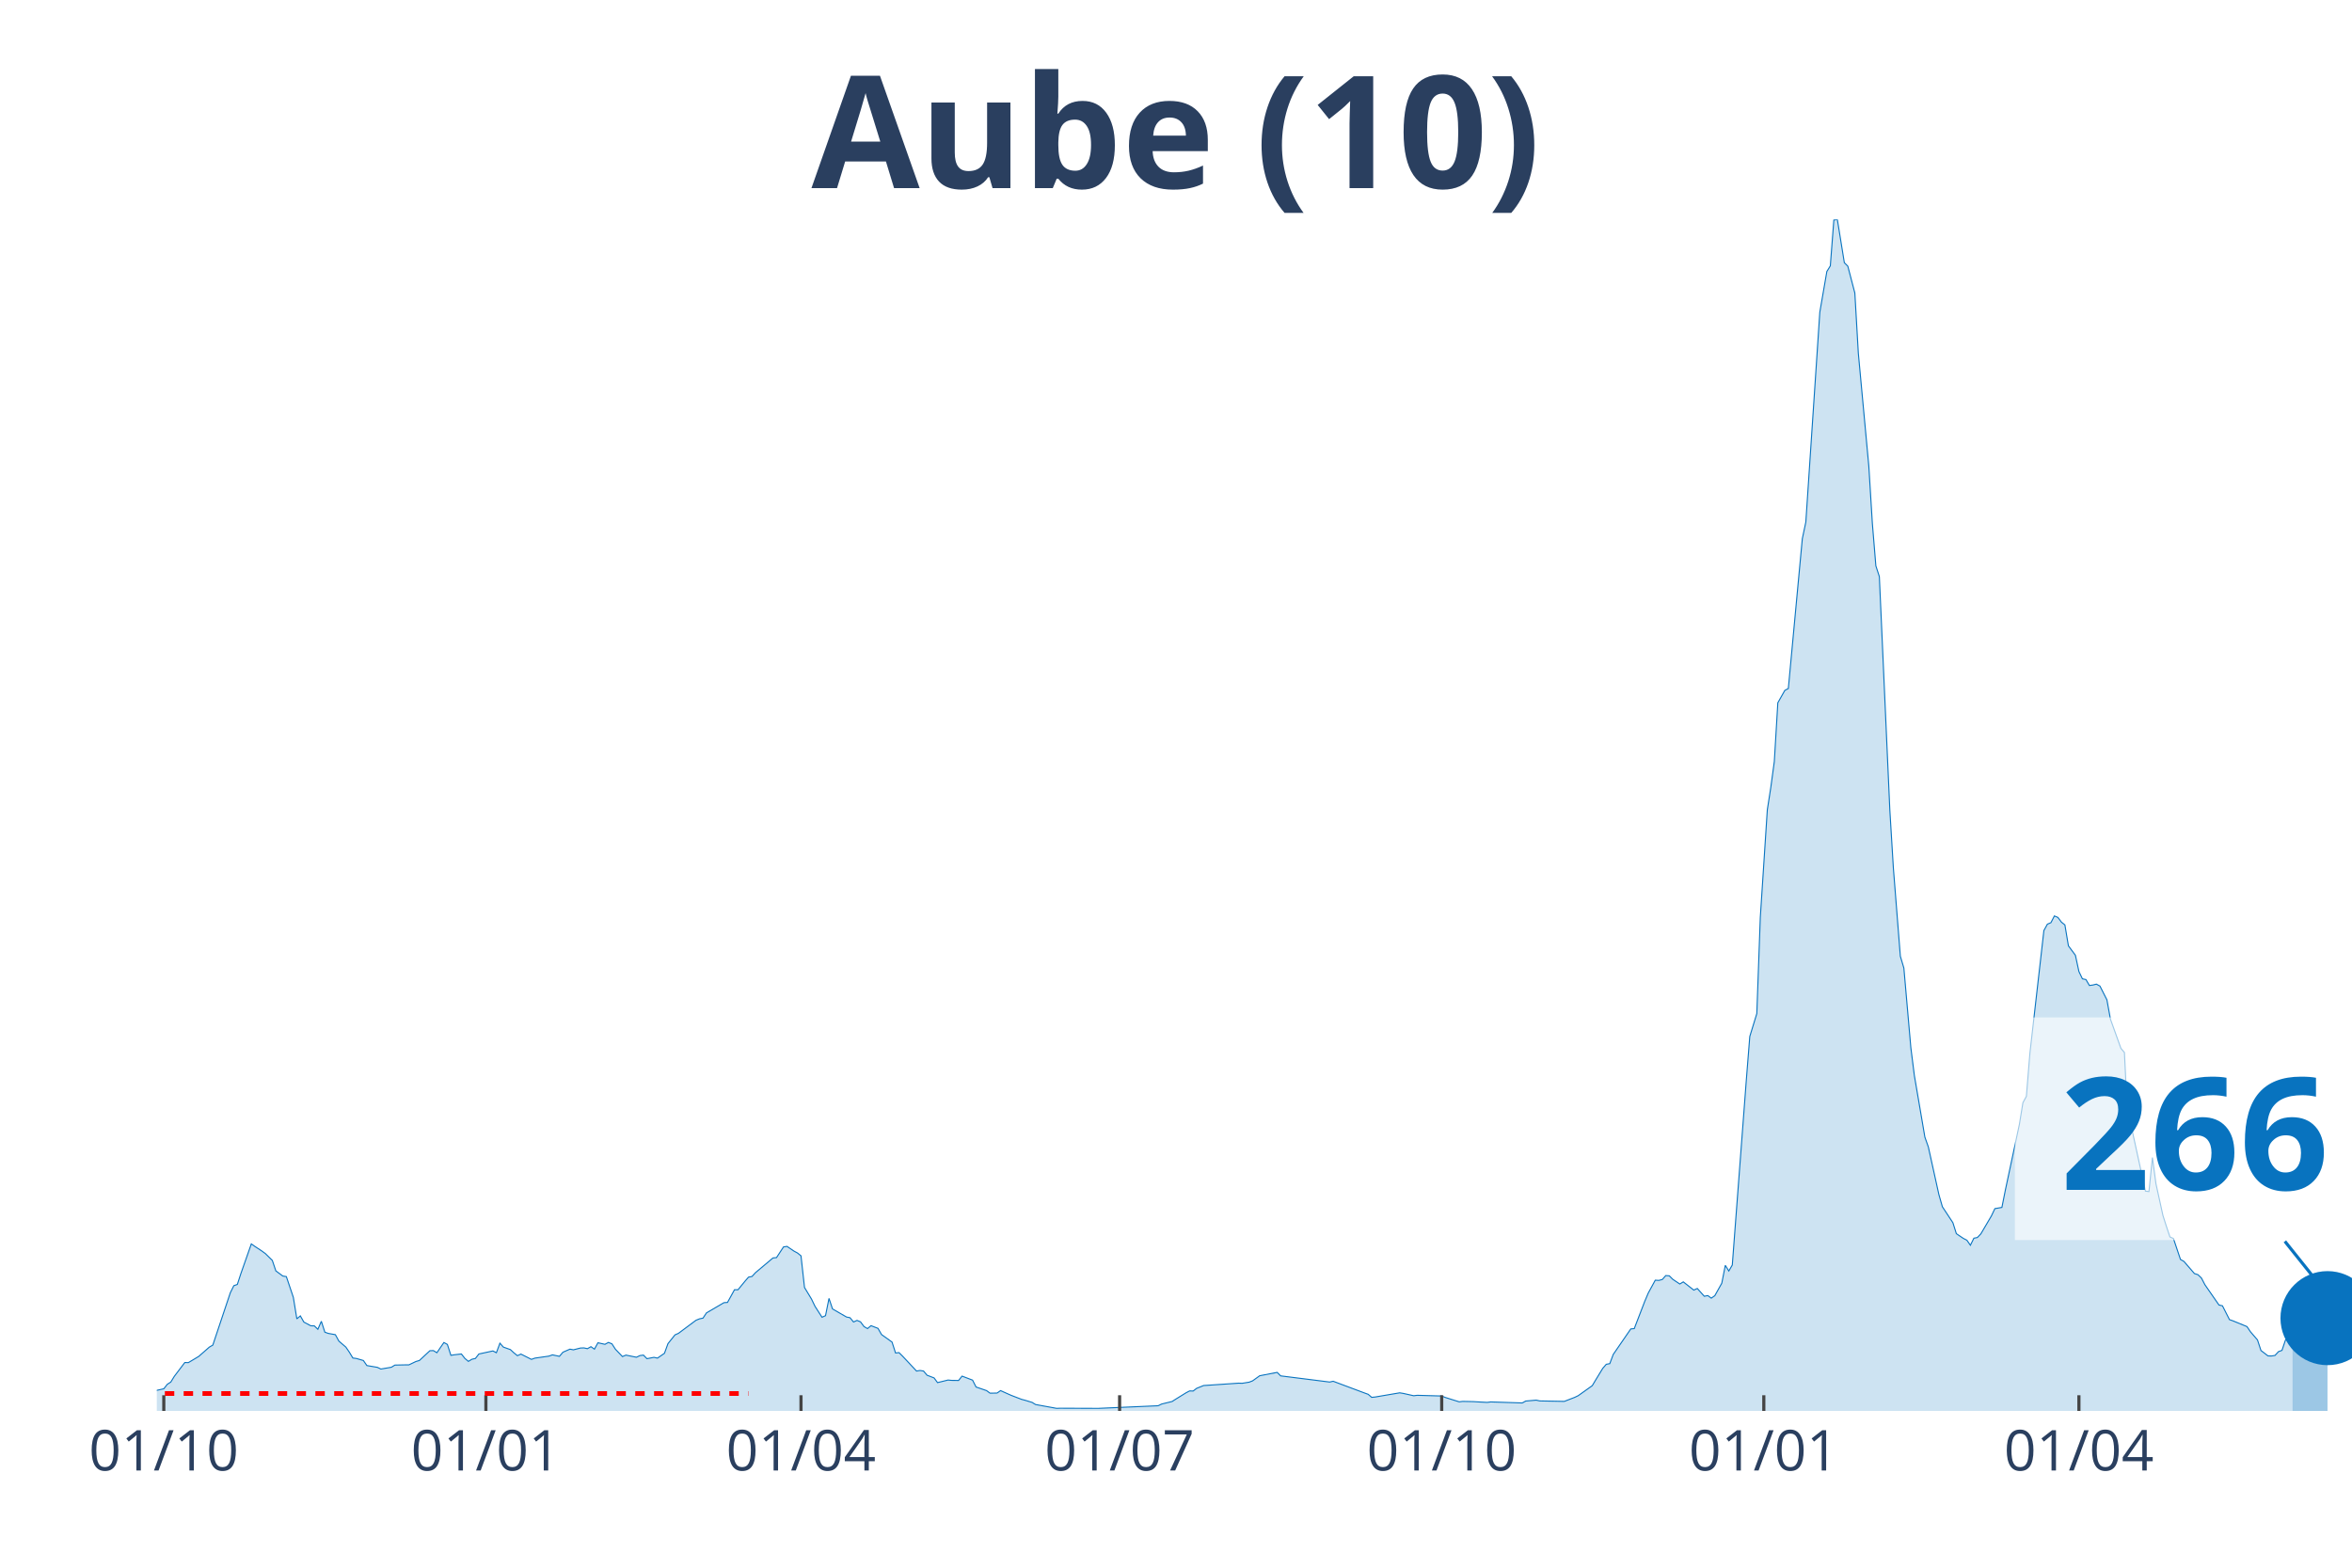
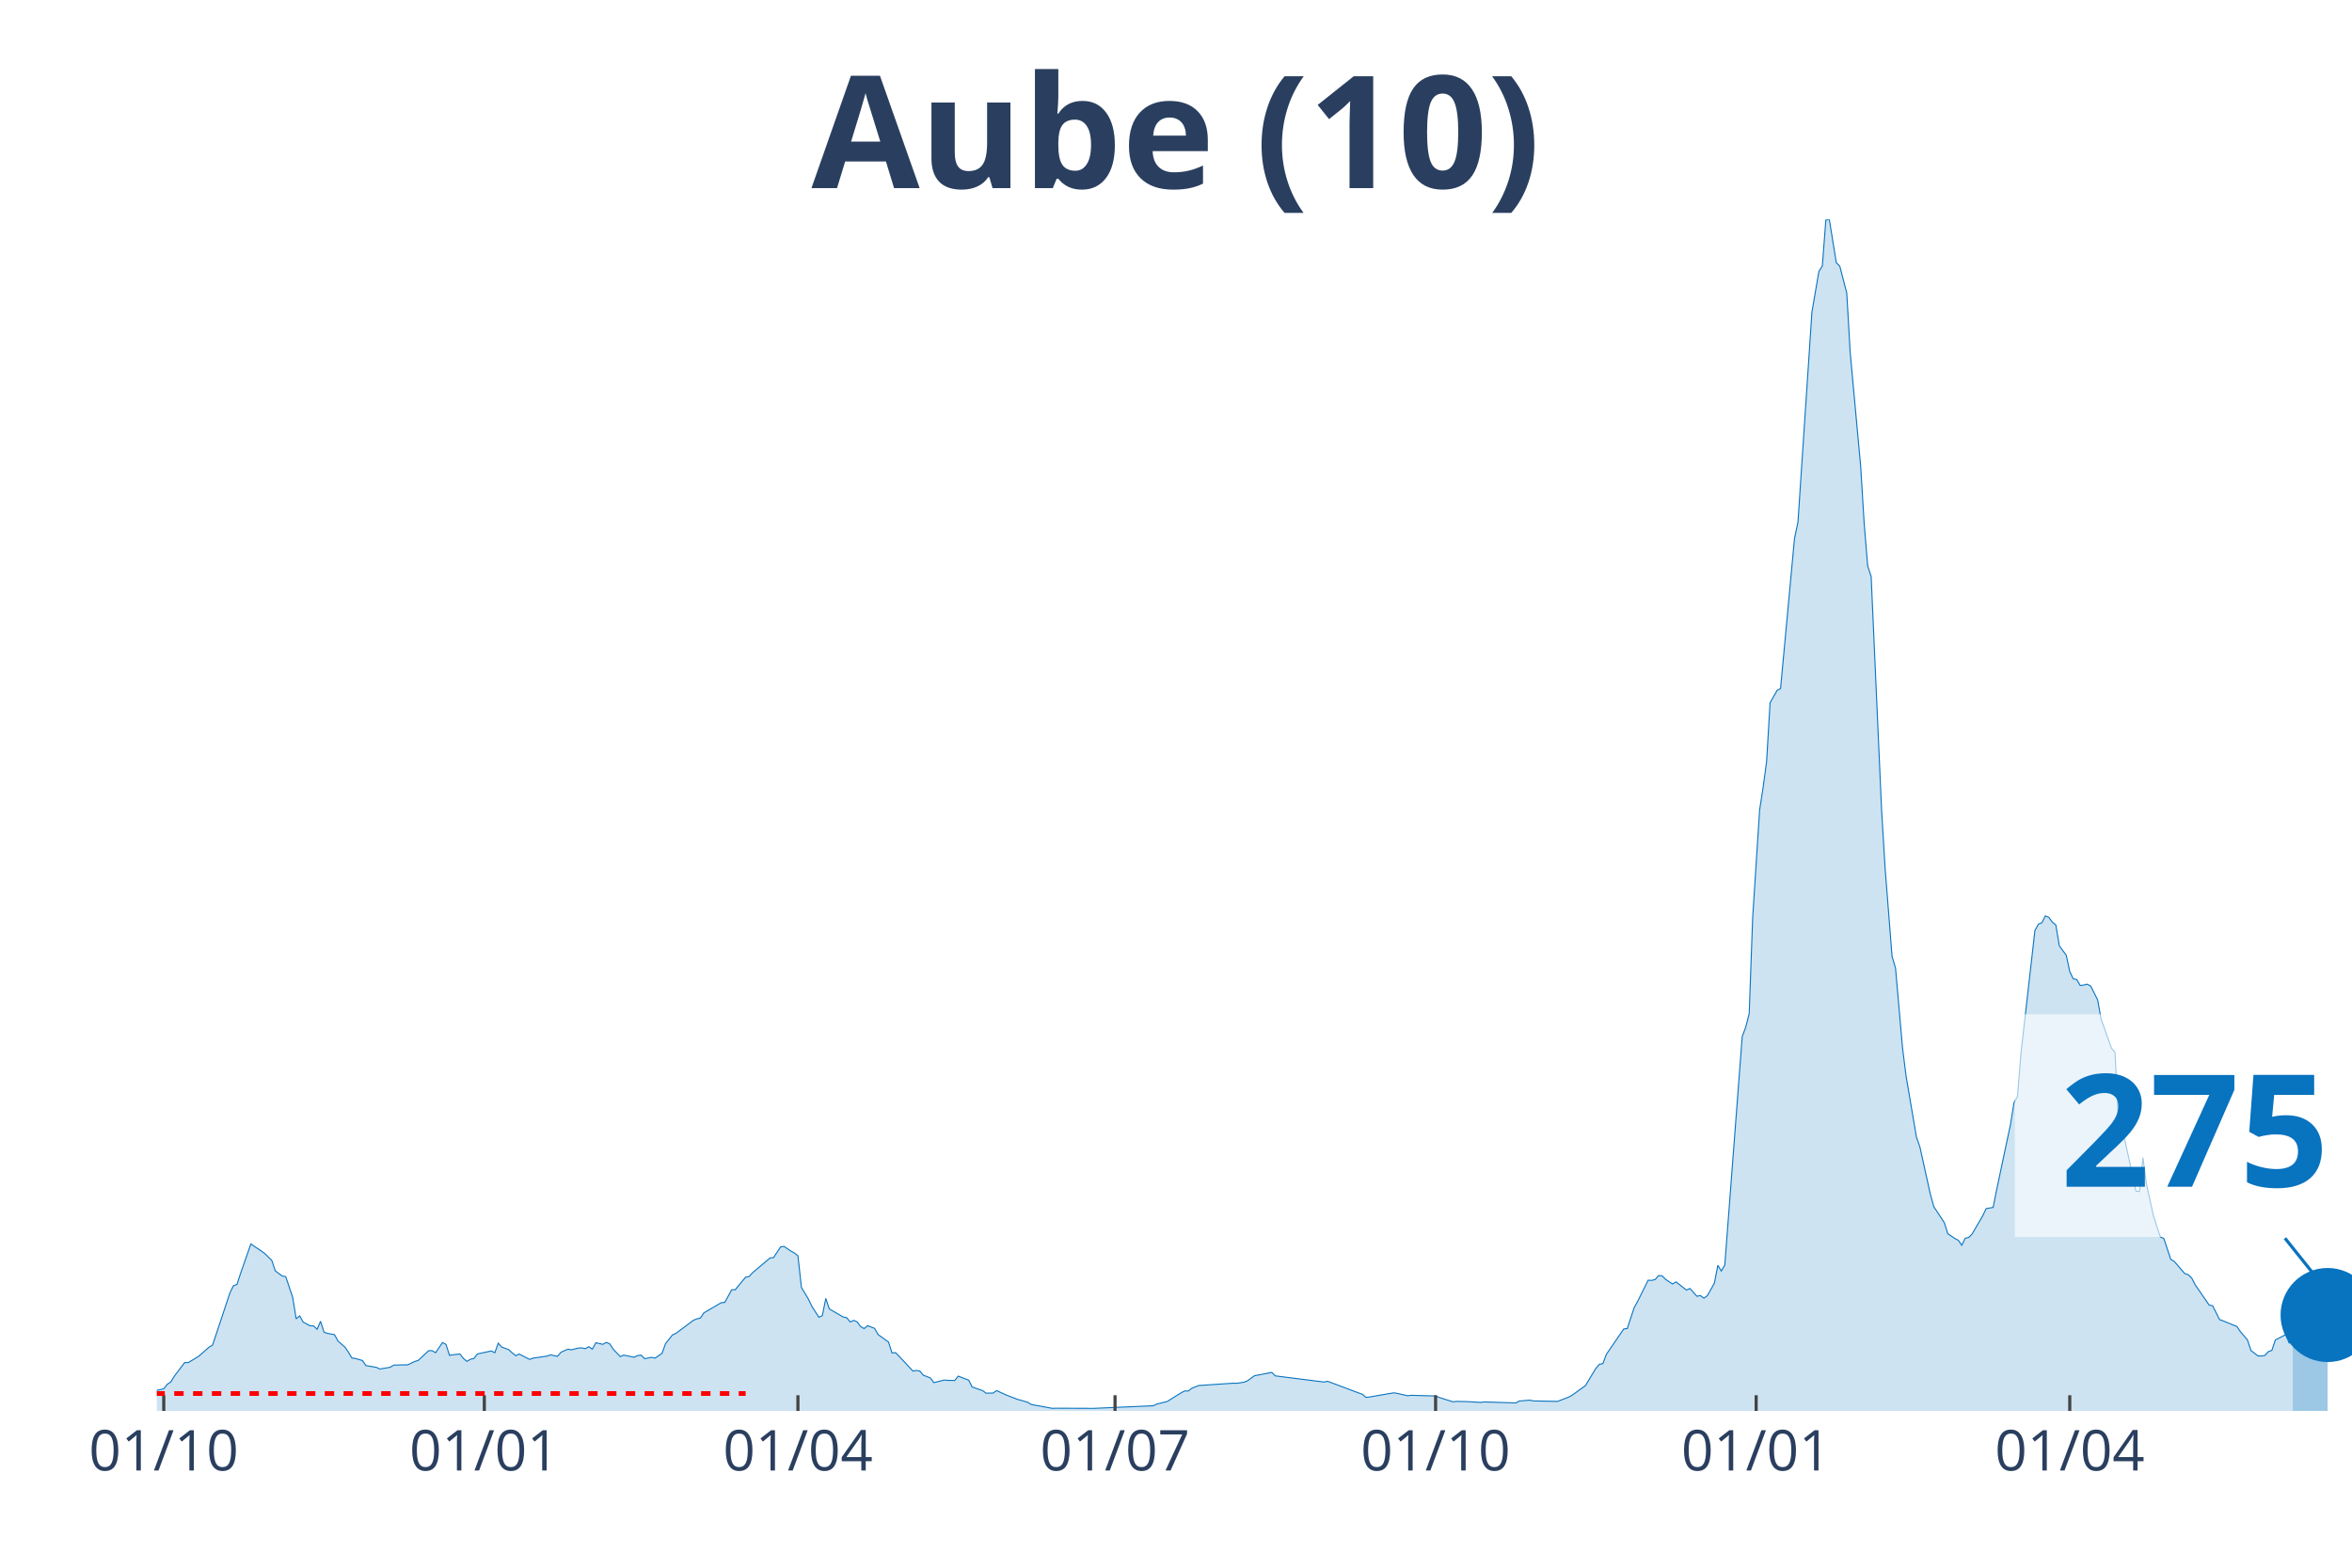
<svg xmlns="http://www.w3.org/2000/svg" class="main-svg" width="1125" height="750" style="" viewBox="0 0 750 500">
  <rect x="0" y="0" width="750" height="500" style="fill: rgb(0, 0, 0); fill-opacity: 0;" />
-   <defs id="defs-898a86">
+   <defs id="defs-5024ff">
    <g class="clips">
-       <clipPath id="clip898a86xyplot" class="plotclip">
+       <clipPath id="clip5024ffxyplot" class="plotclip">
        <rect width="700" height="380" />
      </clipPath>
-       <clipPath class="axesclip" id="clip898a86x">
+       <clipPath class="axesclip" id="clip5024ffx">
        <rect x="50" y="0" width="700" height="500" />
      </clipPath>
-       <clipPath class="axesclip" id="clip898a86y">
+       <clipPath class="axesclip" id="clip5024ffy">
        <rect x="0" y="70" width="750" height="380" />
      </clipPath>
-       <clipPath class="axesclip" id="clip898a86xy">
+       <clipPath class="axesclip" id="clip5024ffxy">
        <rect x="50" y="70" width="700" height="380" />
      </clipPath>
    </g>
    <g class="gradients" />
  </defs>
  <g class="bglayer">
    <rect class="bg" x="50" y="70" width="700" height="380" style="fill: rgb(0, 0, 0); fill-opacity: 0; stroke-width: 0;" />
  </g>
  <g class="layer-below">
    <g class="imagelayer" />
    <g class="shapelayer" />
  </g>
  <g class="cartesianlayer">
    <g class="subplot xy">
      <g class="layer-subplot">
        <g class="shapelayer" />
        <g class="imagelayer" />
      </g>
      <g class="gridlayer">
        <g class="x">
-           <path class="xgrid crisp" transform="translate(52.23,0)" d="M0,70v380" style="stroke: rgb(255, 255, 255); stroke-opacity: 1; stroke-width: 1px;" />
-           <path class="xgrid crisp" transform="translate(154.94,0)" d="M0,70v380" style="stroke: rgb(255, 255, 255); stroke-opacity: 1; stroke-width: 1px;" />
-           <path class="xgrid crisp" transform="translate(255.42,0)" d="M0,70v380" style="stroke: rgb(255, 255, 255); stroke-opacity: 1; stroke-width: 1px;" />
-           <path class="xgrid crisp" transform="translate(357.02,0)" d="M0,70v380" style="stroke: rgb(255, 255, 255); stroke-opacity: 1; stroke-width: 1px;" />
-           <path class="xgrid crisp" transform="translate(459.73,0)" d="M0,70v380" style="stroke: rgb(255, 255, 255); stroke-opacity: 1; stroke-width: 1px;" />
-           <path class="xgrid crisp" transform="translate(562.44,0)" d="M0,70v380" style="stroke: rgb(255, 255, 255); stroke-opacity: 1; stroke-width: 1px;" />
-           <path class="xgrid crisp" transform="translate(662.92,0)" d="M0,70v380" style="stroke: rgb(255, 255, 255); stroke-opacity: 1; stroke-width: 1px;" />
+           <path class="xgrid crisp" transform="translate(52.22,0)" d="M0,70v380" style="stroke: rgb(255, 255, 255); stroke-opacity: 1; stroke-width: 1px;" />
+           <path class="xgrid crisp" transform="translate(154.44,0)" d="M0,70v380" style="stroke: rgb(255, 255, 255); stroke-opacity: 1; stroke-width: 1px;" />
+           <path class="xgrid crisp" transform="translate(254.44,0)" d="M0,70v380" style="stroke: rgb(255, 255, 255); stroke-opacity: 1; stroke-width: 1px;" />
+           <path class="xgrid crisp" transform="translate(355.56,0)" d="M0,70v380" style="stroke: rgb(255, 255, 255); stroke-opacity: 1; stroke-width: 1px;" />
+           <path class="xgrid crisp" transform="translate(457.78,0)" d="M0,70v380" style="stroke: rgb(255, 255, 255); stroke-opacity: 1; stroke-width: 1px;" />
+           <path class="xgrid crisp" transform="translate(560,0)" d="M0,70v380" style="stroke: rgb(255, 255, 255); stroke-opacity: 1; stroke-width: 1px;" />
+           <path class="xgrid crisp" transform="translate(660,0)" d="M0,70v380" style="stroke: rgb(255, 255, 255); stroke-opacity: 1; stroke-width: 1px;" />
        </g>
        <g class="y" />
      </g>
      <g class="zerolinelayer" />
      <path class="xlines-below" />
      <path class="ylines-below" />
      <g class="overlines-below" />
      <g class="xaxislayer-below" />
      <g class="yaxislayer-below" />
      <g class="overaxes-below" />
-       <g class="plot" transform="translate(50, 70)" clip-path="url('#clip898a86xyplot')">
+       <g class="plot" transform="translate(50, 70)" clip-path="url('#clip5024ffxyplot')">
        <g class="scatterlayer mlayer">
-           <g class="trace scatter traceec567c" style="stroke-miterlimit: 2;">
+           <g class="trace scatter traced69e99" style="stroke-miterlimit: 2;">
            <g class="fills">
              <g>
-                 <path class="js-fill" d="M681.02,380L-151.83,380L-151.83,379.46L-140.67,379.25L-139.55,379.25L-53.59,378.64L-52.47,378.64L-49.12,377.06L-48.01,376.99L-40.19,377.71L-39.07,377.53L-31.26,376.85L-30.14,377.24L-26.79,377.03L-25.68,376.49L-20.1,375.2L-18.98,375.06L-15.63,375.49L-14.51,374.91L-10.05,374.81L-8.93,374.41L-3.35,374.48L-2.23,374.48L-1.12,374.45L0,373.44L2.23,372.94L3.35,371.51L4.47,370.79L5.58,368.97L8.93,364.56L10.05,364.6L12.28,363.27L13.4,362.59L16.75,359.65L17.86,359.01L23.44,342.32L24.56,340.06L25.68,339.66L26.79,336.26L30.14,326.73L31.26,327.52L33.49,328.99L34.61,329.81L36.84,332L37.96,335.33L40.19,336.98L41.31,337.16L43.54,343.78L44.66,350.63L45.77,349.69L46.89,351.66L49.12,352.85L50.24,352.88L51.36,353.96L52.47,351.41L53.59,354.89L54.7,355.28L56.94,355.68L58.05,357.72L60.29,359.65L61.4,361.27L62.52,363.13L63.64,363.27L65.87,363.92L66.99,365.53L70.33,366.1L71.45,366.64L74.8,366.07L75.92,365.38L79.27,365.31L80.38,365.31L82.62,364.24L83.73,363.92L87.08,360.8L88.2,360.76L89.31,361.44L90.43,359.8L91.55,358.18L92.66,358.79L93.78,362.27L94.9,362.09L97.13,361.84L98.25,363.27L99.36,364.2L100.48,363.52L101.59,363.27L102.71,361.84L107.18,360.87L108.29,361.44L109.41,358.4L110.53,359.65L112.76,360.44L113.88,361.48L114.99,362.38L116.11,361.87L119.46,363.56L120.57,363.16L125.04,362.52L126.16,362.12L128.39,362.59L129.51,361.27L131.74,360.3L132.85,360.51L135.09,359.94L136.2,359.9L137.32,360.15L138.44,359.51L139.55,360.3L140.67,358.26L142.9,358.76L144.02,358.15L145.14,358.61L146.25,360.33L148.48,362.66L149.6,362.2L152.95,362.88L154.07,362.34L155.18,362.2L156.3,363.34L158.53,362.91L159.65,363.16L161.88,361.62L163,358.54L165.23,355.75L166.35,355.25L171.93,351.09L173.05,350.63L174.16,350.41L175.28,348.73L180.86,345.47L181.98,345.4L184.21,341.35L185.33,341.35L187.56,338.63L188.68,337.34L189.79,337.12L190.91,335.9L196.49,331.21L197.61,331.1L199.84,327.7L200.96,327.52L203.19,329.03L204.31,329.63L205.42,330.53L206.54,340.63L208.77,344.32L209.89,346.65L212.12,350.12L213.24,349.62L214.35,344.11L215.47,347.47L219.94,350.05L221.05,350.27L222.17,351.63L223.29,351.13L224.4,351.59L225.52,353.1L226.63,353.74L227.75,352.81L229.98,353.67L231.1,355.64L234.45,358.04L235.57,361.52L236.68,361.41L237.8,362.52L242.26,367.28L243.38,367.1L244.5,367.28L245.61,368.61L247.85,369.47L248.96,370.97L252.31,370.15L253.43,370.26L255.66,370.29L256.78,368.9L260.13,370.18L261.24,372.37L264.59,373.52L265.71,374.34L267.94,374.3L269.06,373.52L271.29,374.52L272.41,375.02L275.76,376.31L276.87,376.6L279.11,377.28L280.22,377.96L286.92,379.18L288.04,379.14L299.2,379.18L300.32,379.18L319.3,378.35L320.41,377.81L323.76,376.99L324.88,376.27L328.23,374.2L329.35,373.62L330.46,373.66L331.58,372.8L333.81,371.9L334.93,371.83L344.98,371.15L346.09,371.19L348.33,370.83L349.44,370.4L351.67,368.79L352.79,368.57L357.26,367.71L358.37,368.82L374,370.79L375.12,370.54L385.17,374.3L386.28,374.7L387.4,375.67L388.52,375.56L396.33,374.23L397.45,374.41L400.8,375.16L401.91,375.02L409.73,375.24L410.85,375.7L415.31,377.1L416.43,376.96L419.78,377.03L420.89,377.1L424.24,377.28L425.36,377.13L435.41,377.46L436.52,376.85L439.87,376.56L440.99,376.81L448.8,376.96L449.92,376.53L452.15,375.67L453.27,375.13L457.74,371.94L458.85,370.08L461.08,366.42L462.2,365.13L463.32,364.92L464.43,361.98L470.02,353.85L471.13,353.74L474.48,345.04L475.6,342.39L477.83,338.3L478.95,338.37L480.06,338.09L481.18,336.83L482.3,336.91L483.41,338.02L485.65,339.52L486.76,338.84L490.11,341.46L491.23,340.95L493.46,343.43L494.58,343.21L495.69,344.03L496.81,343.25L499.04,339.27L500.16,333.57L501.28,335.37L502.39,333.47L506.86,274.5L507.97,260.57L510.21,253.26L511.32,222.63L513.56,188.28L514.67,181.12L515.79,172.88L516.91,154.14L519.14,150.2L520.26,149.59L524.72,101.81L525.84,96.5L529.19,46.28L530.3,29.55L532.54,16.59L533.65,14.79L534.77,0.18L535.89,0L538.12,13.79L539.23,14.9L541.47,23.46L542.58,42.66L545.93,78.74L547.05,96.9L548.17,110.48L549.28,113.88L552.63,188.42L553.75,206.8L555.98,234.99L557.1,238.75L559.33,264.19L560.45,273.04L563.8,292.67L564.91,295.82L568.26,310.97L569.38,314.88L572.73,319.96L573.84,323.47L576.08,324.98L577.19,325.55L578.31,327.16L579.43,324.91L580.54,324.69L581.66,323.51L585.01,317.81L586.12,315.48L588.36,315.09L589.47,309.54L593.94,288.58L595.06,281.7L596.17,279.66L597.29,265.91L601.75,226.79L602.87,224.75L603.99,224.28L605.1,222.13L606.22,222.6L607.34,224.1L608.45,225L609.57,231.66L611.8,234.67L612.92,239.86L614.04,242.19L615.15,242.41L616.27,244.31L617.38,244.16L618.5,243.88L619.62,244.49L621.85,248.89L622.97,255.05L626.32,264.37L627.43,265.69L628.55,288.33L629.67,289.48L634.13,309.9L635.25,310.04L636.36,299.19L637.48,307.53L639.71,317.67L640.83,321.18L641.95,324.51L643.06,325.01L645.3,331.68L646.41,332.32L649.76,336.19L650.88,336.55L651.99,337.62L653.11,339.77L657.58,346.22L658.69,346.47L660.93,350.88L662.04,351.27L666.51,353.1L667.62,354.75L669.86,357.36L670.97,360.73L673.21,362.45L674.32,362.48L675.44,362.3L676.56,361.09L677.67,360.69L678.79,357.36L681.02,356.11" style="fill: rgb(8, 115, 191); fill-opacity: 0.2; stroke-width: 0;" />
+                 <path class="js-fill" d="M681.11,380L-151.11,380L-151.11,379.46L-140,379.25L-138.89,379.25L-53.33,378.64L-52.22,378.64L-48.89,377.06L-47.78,376.99L-40,377.71L-38.89,377.53L-31.11,376.85L-30,377.24L-26.67,377.03L-25.56,376.49L-20,375.2L-18.89,375.06L-15.56,375.49L-14.44,374.91L-10,374.81L-8.89,374.41L-3.33,374.48L-2.22,374.48L-1.11,374.45L0,373.44L2.22,372.94L3.33,371.51L4.44,370.79L5.56,368.97L8.89,364.56L10,364.6L12.22,363.27L13.33,362.59L16.67,359.65L17.78,359.01L23.33,342.32L24.44,340.06L25.56,339.66L26.67,336.26L30,326.73L31.11,327.52L33.33,328.99L34.44,329.81L36.67,332L37.78,335.33L40,336.98L41.11,337.16L43.33,343.78L44.44,350.63L45.56,349.69L46.67,351.66L48.89,352.85L50,352.88L51.11,353.96L52.22,351.41L53.33,354.89L54.44,355.28L56.67,355.68L57.78,357.72L60,359.65L61.11,361.27L62.22,363.13L63.33,363.27L65.56,363.92L66.67,365.53L70,366.1L71.11,366.64L74.44,366.07L75.56,365.38L78.89,365.31L80,365.31L82.22,364.24L83.33,363.92L86.67,360.8L87.78,360.76L88.89,361.44L90,359.8L91.11,358.18L92.22,358.79L93.33,362.27L94.44,362.09L96.67,361.84L97.78,363.27L98.89,364.2L100,363.52L101.11,363.27L102.22,361.84L106.67,360.87L107.78,361.44L108.89,358.4L110,359.65L112.22,360.44L113.33,361.48L114.44,362.38L115.56,361.87L118.89,363.56L120,363.16L124.44,362.52L125.56,362.12L127.78,362.59L128.89,361.27L131.11,360.3L132.22,360.51L134.44,359.94L135.56,359.9L136.67,360.15L137.78,359.51L138.89,360.3L140,358.26L142.22,358.76L143.33,358.15L144.44,358.61L145.56,360.33L147.78,362.66L148.89,362.2L152.22,362.88L153.33,362.34L154.44,362.2L155.56,363.34L157.78,362.91L158.89,363.16L161.11,361.62L162.22,358.54L164.44,355.75L165.56,355.25L171.11,351.09L172.22,350.63L173.33,350.41L174.44,348.73L180,345.47L181.11,345.4L183.33,341.35L184.44,341.35L186.67,338.63L187.78,337.34L188.89,337.12L190,335.9L195.56,331.21L196.67,331.1L198.89,327.7L200,327.52L202.22,329.03L203.33,329.63L204.44,330.53L205.56,340.63L207.78,344.32L208.89,346.65L211.11,350.12L212.22,349.62L213.33,344.11L214.44,347.47L218.89,350.05L220,350.27L221.11,351.63L222.22,351.13L223.33,351.59L224.44,353.1L225.56,353.74L226.67,352.81L228.89,353.67L230,355.64L233.33,358.04L234.44,361.52L235.56,361.41L236.67,362.52L241.11,367.28L242.22,367.1L243.33,367.28L244.44,368.61L246.67,369.47L247.78,370.97L251.11,370.15L252.22,370.26L254.44,370.29L255.56,368.9L258.89,370.18L260,372.37L263.33,373.52L264.44,374.34L266.67,374.3L267.78,373.52L270,374.52L271.11,375.02L274.44,376.31L275.56,376.6L277.78,377.28L278.89,377.96L285.56,379.18L286.67,379.14L297.78,379.18L298.89,379.18L317.78,378.35L318.89,377.81L322.22,376.99L323.33,376.27L326.67,374.2L327.78,373.62L328.89,373.66L330,372.8L332.22,371.9L333.33,371.83L343.33,371.15L344.44,371.19L346.67,370.83L347.78,370.4L350,368.79L351.11,368.57L355.56,367.71L356.67,368.82L372.22,370.79L373.33,370.54L383.33,374.3L384.44,374.7L385.56,375.67L386.67,375.56L394.44,374.23L395.56,374.41L398.89,375.16L400,375.02L407.78,375.24L408.89,375.7L413.33,377.1L414.44,376.96L417.78,377.03L418.89,377.1L422.22,377.28L423.33,377.13L433.33,377.46L434.44,376.85L437.78,376.56L438.89,376.81L446.67,376.96L447.78,376.53L450,375.67L451.11,375.13L455.56,371.94L456.67,370.08L458.89,366.42L460,365.13L461.11,364.92L462.22,361.98L467.78,353.85L468.89,353.74L471.11,347.04L472.22,345.04L475.56,338.3L476.67,338.37L477.78,338.09L478.89,336.83L480,336.91L481.11,338.02L483.33,339.52L484.44,338.84L487.78,341.46L488.89,340.95L491.11,343.43L492.22,343.21L493.33,344.03L494.44,343.25L496.67,339.27L497.78,333.57L498.89,335.37L500,333.47L505.56,260.57L506.67,257.63L507.78,253.26L508.89,222.63L511.11,188.28L512.22,181.12L513.33,172.88L514.44,154.14L516.67,150.2L517.78,149.59L522.22,101.81L523.33,96.5L526.67,46.28L527.78,29.55L530,16.59L531.11,14.79L532.22,0.18L533.33,0L535.56,13.79L536.67,14.9L538.89,23.46L540,42.66L543.33,78.74L544.44,96.9L545.56,110.48L546.67,113.88L550,188.42L551.11,206.8L553.33,234.99L554.44,238.75L556.67,264.19L557.78,273.04L561.11,292.67L562.22,295.82L565.56,310.97L566.67,314.88L570,319.96L571.11,323.47L573.33,324.98L574.44,325.55L575.56,327.16L576.67,324.91L577.78,324.69L578.89,323.51L582.22,317.81L583.33,315.48L585.56,315.09L586.67,309.54L591.11,288.58L592.22,281.7L593.33,279.66L594.44,265.91L598.89,226.79L600,224.75L601.11,224.28L602.22,222.13L603.33,222.6L604.44,224.1L605.56,225L606.67,231.66L608.89,234.67L610,239.86L611.11,242.19L612.22,242.41L613.33,244.31L614.44,244.16L615.56,243.88L616.67,244.49L618.89,248.89L620,255.05L623.33,264.37L624.44,265.69L625.56,288.33L626.67,289.48L631.11,309.9L632.22,310.04L633.33,299.19L634.44,307.53L636.67,317.67L637.78,321.18L638.89,324.51L640,325.01L642.22,331.68L643.33,332.32L646.67,336.19L647.78,336.55L648.89,337.62L650,339.77L654.44,346.22L655.56,346.47L657.78,350.88L658.89,351.27L663.33,353.1L664.44,354.75L666.67,357.36L667.78,360.73L670,362.45L671.11,362.48L672.22,362.3L673.33,361.09L674.44,360.69L675.56,357.36L678.89,355.64L680,358.44L681.11,355.5" style="fill: rgb(8, 115, 191); fill-opacity: 0.2; stroke-width: 0;" />
              </g>
            </g>
            <g class="errorbars" />
            <g class="lines">
-               <path class="js-line" d="M-151.83,379.46L-140.67,379.25L-139.55,379.25L-53.59,378.64L-52.47,378.64L-49.12,377.06L-48.01,376.99L-40.19,377.71L-39.07,377.53L-31.26,376.85L-30.14,377.24L-26.79,377.03L-25.68,376.49L-20.1,375.2L-18.98,375.06L-15.63,375.49L-14.51,374.91L-10.05,374.81L-8.93,374.41L-3.35,374.48L-2.23,374.48L-1.12,374.45L0,373.44L2.23,372.94L3.35,371.51L4.47,370.79L5.58,368.97L8.93,364.56L10.05,364.6L12.28,363.27L13.4,362.59L16.75,359.65L17.86,359.01L23.44,342.32L24.56,340.06L25.68,339.66L26.79,336.26L30.14,326.73L31.26,327.52L33.49,328.99L34.61,329.81L36.84,332L37.96,335.33L40.19,336.98L41.31,337.16L43.54,343.78L44.66,350.63L45.77,349.69L46.89,351.66L49.12,352.85L50.24,352.88L51.36,353.96L52.47,351.41L53.59,354.89L54.7,355.28L56.94,355.68L58.05,357.72L60.29,359.65L61.4,361.27L62.52,363.13L63.64,363.27L65.87,363.92L66.99,365.53L70.33,366.1L71.45,366.64L74.8,366.07L75.92,365.38L79.27,365.31L80.38,365.31L82.62,364.24L83.73,363.92L87.08,360.8L88.2,360.76L89.31,361.44L90.43,359.8L91.55,358.18L92.66,358.79L93.78,362.27L94.9,362.09L97.13,361.84L98.25,363.27L99.36,364.2L100.48,363.52L101.59,363.27L102.71,361.84L107.18,360.87L108.29,361.44L109.41,358.4L110.53,359.65L112.76,360.44L113.88,361.48L114.99,362.38L116.11,361.87L119.46,363.56L120.57,363.16L125.04,362.52L126.16,362.12L128.39,362.59L129.51,361.27L131.74,360.3L132.85,360.51L135.09,359.94L136.2,359.9L137.32,360.15L138.44,359.51L139.55,360.3L140.67,358.26L142.9,358.76L144.02,358.15L145.14,358.61L146.25,360.33L148.48,362.66L149.6,362.2L152.95,362.88L154.07,362.34L155.18,362.2L156.3,363.34L158.53,362.91L159.65,363.16L161.88,361.62L163,358.54L165.23,355.75L166.35,355.25L171.93,351.09L173.05,350.63L174.16,350.41L175.28,348.73L180.86,345.47L181.98,345.4L184.21,341.35L185.33,341.35L187.56,338.63L188.68,337.34L189.79,337.12L190.91,335.9L196.49,331.21L197.61,331.1L199.84,327.7L200.96,327.52L203.19,329.03L204.31,329.63L205.42,330.53L206.54,340.63L208.77,344.32L209.89,346.65L212.12,350.12L213.24,349.62L214.35,344.11L215.47,347.47L219.94,350.05L221.05,350.27L222.17,351.63L223.29,351.13L224.4,351.59L225.52,353.1L226.63,353.74L227.75,352.81L229.98,353.67L231.1,355.64L234.45,358.04L235.57,361.52L236.68,361.41L237.8,362.52L242.26,367.28L243.38,367.1L244.5,367.28L245.61,368.61L247.85,369.47L248.96,370.97L252.31,370.15L253.43,370.26L255.66,370.29L256.78,368.9L260.13,370.18L261.24,372.37L264.59,373.52L265.71,374.34L267.94,374.3L269.06,373.52L271.29,374.52L272.41,375.02L275.76,376.31L276.87,376.6L279.11,377.28L280.22,377.96L286.92,379.18L288.04,379.14L299.2,379.18L300.32,379.18L319.3,378.35L320.41,377.81L323.76,376.99L324.88,376.27L328.23,374.2L329.35,373.62L330.46,373.66L331.58,372.8L333.81,371.9L334.93,371.83L344.98,371.15L346.09,371.19L348.33,370.83L349.44,370.4L351.67,368.79L352.79,368.57L357.26,367.71L358.37,368.82L374,370.79L375.12,370.54L385.17,374.3L386.28,374.7L387.4,375.67L388.52,375.56L396.33,374.23L397.45,374.41L400.8,375.16L401.91,375.02L409.73,375.24L410.85,375.7L415.31,377.1L416.43,376.96L419.78,377.03L420.89,377.1L424.24,377.28L425.36,377.13L435.41,377.46L436.52,376.85L439.87,376.56L440.99,376.81L448.8,376.96L449.92,376.53L452.15,375.67L453.27,375.13L457.74,371.94L458.85,370.08L461.08,366.42L462.2,365.13L463.32,364.92L464.43,361.98L470.02,353.85L471.13,353.74L474.48,345.04L475.6,342.39L477.83,338.3L478.95,338.37L480.06,338.09L481.18,336.83L482.3,336.91L483.41,338.02L485.65,339.52L486.76,338.84L490.11,341.46L491.23,340.95L493.46,343.43L494.58,343.21L495.69,344.03L496.81,343.25L499.04,339.27L500.16,333.57L501.28,335.37L502.39,333.47L506.86,274.5L507.97,260.57L510.21,253.26L511.32,222.63L513.56,188.28L514.67,181.12L515.79,172.88L516.91,154.14L519.14,150.2L520.26,149.59L524.72,101.81L525.84,96.5L529.19,46.28L530.3,29.55L532.54,16.59L533.65,14.79L534.77,0.18L535.89,0L538.12,13.79L539.23,14.9L541.47,23.46L542.58,42.66L545.93,78.74L547.05,96.9L548.17,110.48L549.28,113.88L552.63,188.42L553.75,206.8L555.98,234.99L557.1,238.75L559.33,264.19L560.45,273.04L563.8,292.67L564.91,295.82L568.26,310.97L569.38,314.88L572.73,319.96L573.84,323.47L576.08,324.98L577.19,325.55L578.31,327.16L579.43,324.91L580.54,324.69L581.66,323.51L585.01,317.81L586.12,315.48L588.36,315.09L589.47,309.54L593.94,288.58L595.06,281.7L596.17,279.66L597.29,265.91L601.75,226.79L602.87,224.75L603.99,224.28L605.1,222.13L606.22,222.6L607.34,224.1L608.45,225L609.57,231.66L611.8,234.67L612.92,239.86L614.04,242.19L615.15,242.41L616.27,244.31L617.38,244.16L618.5,243.88L619.62,244.49L621.85,248.89L622.97,255.05L626.32,264.37L627.43,265.69L628.55,288.33L629.67,289.48L634.13,309.9L635.25,310.04L636.36,299.19L637.48,307.53L639.71,317.67L640.83,321.18L641.95,324.51L643.06,325.01L645.3,331.68L646.41,332.32L649.76,336.19L650.88,336.55L651.99,337.62L653.11,339.77L657.58,346.22L658.69,346.47L660.93,350.88L662.04,351.27L666.51,353.1L667.62,354.75L669.86,357.36L670.97,360.73L673.21,362.45L674.32,362.48L675.44,362.3L676.56,361.09L677.67,360.69L678.79,357.36L681.02,356.11" style="vector-effect: non-scaling-stroke; fill: none; stroke: rgb(8, 115, 191); stroke-opacity: 1; stroke-width: 0.5px; opacity: 1;" />
+               <path class="js-line" d="M-151.11,379.46L-140,379.25L-138.89,379.25L-53.33,378.64L-52.22,378.64L-48.89,377.06L-47.78,376.99L-40,377.71L-38.89,377.53L-31.11,376.85L-30,377.24L-26.67,377.03L-25.56,376.49L-20,375.2L-18.89,375.06L-15.56,375.49L-14.44,374.91L-10,374.81L-8.89,374.41L-3.33,374.48L-2.22,374.48L-1.11,374.45L0,373.44L2.22,372.94L3.33,371.51L4.44,370.79L5.56,368.97L8.89,364.56L10,364.6L12.22,363.27L13.33,362.59L16.67,359.65L17.78,359.01L23.33,342.32L24.44,340.06L25.56,339.66L26.67,336.26L30,326.73L31.11,327.52L33.33,328.99L34.44,329.81L36.67,332L37.78,335.33L40,336.98L41.11,337.16L43.33,343.78L44.44,350.63L45.56,349.69L46.67,351.66L48.89,352.85L50,352.88L51.11,353.96L52.22,351.41L53.33,354.89L54.44,355.28L56.67,355.68L57.78,357.72L60,359.65L61.11,361.27L62.22,363.13L63.33,363.27L65.56,363.92L66.67,365.53L70,366.1L71.11,366.64L74.44,366.07L75.56,365.38L78.89,365.31L80,365.31L82.22,364.24L83.33,363.92L86.67,360.8L87.78,360.76L88.89,361.44L90,359.8L91.11,358.18L92.22,358.79L93.33,362.27L94.44,362.09L96.67,361.84L97.78,363.27L98.89,364.2L100,363.52L101.11,363.27L102.22,361.84L106.67,360.87L107.78,361.44L108.89,358.4L110,359.65L112.22,360.44L113.33,361.48L114.44,362.38L115.56,361.87L118.89,363.56L120,363.16L124.44,362.52L125.56,362.12L127.78,362.59L128.89,361.27L131.11,360.3L132.22,360.51L134.44,359.94L135.56,359.9L136.67,360.15L137.78,359.51L138.89,360.3L140,358.26L142.22,358.76L143.33,358.15L144.44,358.61L145.56,360.33L147.78,362.66L148.89,362.2L152.22,362.88L153.33,362.34L154.44,362.2L155.56,363.34L157.78,362.91L158.89,363.16L161.11,361.62L162.22,358.54L164.44,355.75L165.56,355.25L171.11,351.09L172.22,350.63L173.33,350.41L174.44,348.73L180,345.47L181.11,345.4L183.33,341.35L184.44,341.35L186.67,338.63L187.78,337.34L188.89,337.12L190,335.9L195.56,331.21L196.67,331.1L198.89,327.7L200,327.52L202.22,329.03L203.33,329.63L204.44,330.53L205.56,340.63L207.78,344.32L208.89,346.65L211.11,350.12L212.22,349.62L213.33,344.11L214.44,347.47L218.89,350.05L220,350.27L221.11,351.63L222.22,351.13L223.33,351.59L224.44,353.1L225.56,353.74L226.67,352.81L228.89,353.67L230,355.64L233.33,358.04L234.44,361.52L235.56,361.41L236.67,362.52L241.11,367.28L242.22,367.1L243.33,367.28L244.44,368.61L246.67,369.47L247.78,370.97L251.11,370.15L252.22,370.26L254.44,370.29L255.56,368.9L258.89,370.18L260,372.37L263.33,373.52L264.44,374.34L266.67,374.3L267.78,373.52L270,374.52L271.11,375.02L274.44,376.31L275.56,376.6L277.78,377.28L278.89,377.96L285.56,379.18L286.67,379.14L297.78,379.18L298.89,379.18L317.78,378.35L318.89,377.81L322.22,376.99L323.33,376.27L326.67,374.2L327.78,373.62L328.89,373.66L330,372.8L332.22,371.9L333.33,371.83L343.33,371.15L344.44,371.19L346.67,370.83L347.78,370.4L350,368.79L351.11,368.57L355.56,367.71L356.67,368.82L372.22,370.79L373.33,370.54L383.33,374.3L384.44,374.7L385.56,375.67L386.67,375.56L394.44,374.23L395.56,374.41L398.89,375.16L400,375.02L407.78,375.24L408.89,375.7L413.33,377.1L414.44,376.96L417.78,377.03L418.89,377.1L422.22,377.28L423.33,377.13L433.33,377.46L434.44,376.85L437.78,376.56L438.89,376.81L446.67,376.96L447.78,376.53L450,375.67L451.11,375.13L455.56,371.94L456.67,370.08L458.89,366.42L460,365.13L461.11,364.92L462.22,361.98L467.78,353.85L468.89,353.74L471.11,347.04L472.22,345.04L475.56,338.3L476.67,338.37L477.78,338.09L478.89,336.83L480,336.91L481.11,338.02L483.33,339.52L484.44,338.84L487.78,341.46L488.89,340.95L491.11,343.43L492.22,343.21L493.33,344.03L494.44,343.25L496.67,339.27L497.78,333.57L498.89,335.37L500,333.47L505.56,260.57L506.67,257.63L507.78,253.26L508.89,222.63L511.11,188.28L512.22,181.12L513.33,172.88L514.44,154.14L516.67,150.2L517.78,149.59L522.22,101.81L523.33,96.5L526.67,46.28L527.78,29.55L530,16.59L531.11,14.79L532.22,0.18L533.33,0L535.56,13.79L536.67,14.9L538.89,23.46L540,42.66L543.33,78.74L544.44,96.9L545.56,110.48L546.67,113.88L550,188.42L551.11,206.8L553.33,234.99L554.44,238.75L556.67,264.19L557.78,273.04L561.11,292.67L562.22,295.82L565.56,310.97L566.67,314.88L570,319.96L571.11,323.47L573.33,324.98L574.44,325.55L575.56,327.16L576.67,324.91L577.78,324.69L578.89,323.51L582.22,317.81L583.33,315.48L585.56,315.09L586.67,309.54L591.11,288.58L592.22,281.7L593.33,279.66L594.44,265.91L598.89,226.79L600,224.75L601.11,224.28L602.22,222.13L603.33,222.6L604.44,224.1L605.56,225L606.67,231.66L608.89,234.67L610,239.86L611.11,242.19L612.22,242.41L613.33,244.31L614.44,244.16L615.56,243.88L616.67,244.49L618.89,248.89L620,255.05L623.33,264.37L624.44,265.69L625.56,288.33L626.67,289.48L631.11,309.9L632.22,310.04L633.33,299.19L634.44,307.53L636.67,317.67L637.78,321.18L638.89,324.51L640,325.01L642.22,331.68L643.33,332.32L646.67,336.19L647.78,336.55L648.89,337.62L650,339.77L654.44,346.22L655.56,346.47L657.78,350.88L658.89,351.27L663.33,353.1L664.44,354.75L666.67,357.36L667.78,360.73L670,362.45L671.11,362.48L672.22,362.3L673.33,361.09L674.44,360.69L675.56,357.36L678.89,355.64L680,358.44L681.11,355.5" style="vector-effect: non-scaling-stroke; fill: none; stroke: rgb(8, 115, 191); stroke-opacity: 1; stroke-width: 0.5px; opacity: 1;" />
            </g>
            <g class="points" />
            <g class="text" />
          </g>
-           <g class="trace scatter tracefab6a7" style="stroke-miterlimit: 2;">
+           <g class="trace scatter trace89e2ac" style="stroke-miterlimit: 2;">
            <g class="fills">
              <g>
-                 <path class="js-fill" d="M692.19,380L681.02,380L681.02,356.11L682.14,355.64L683.25,358.44L685.49,353.96L686.6,352.78L688.84,351.95L689.95,352.35L691.07,348.19L692.19,350.41" style="fill: rgb(8, 115, 191); fill-opacity: 0.4; stroke-width: 0;" />
+                 <path class="js-fill" d="M692.22,380L681.11,380L681.11,355.5L683.33,352.74L684.44,352.24L686.67,352.24L687.78,348.08L688.89,350.27L690,349.91L692.22,349.41" style="fill: rgb(8, 115, 191); fill-opacity: 0.4; stroke-width: 0;" />
              </g>
            </g>
            <g class="errorbars" />
            <g class="lines">
-               <path class="js-line" d="M681.02,356.11L682.14,355.64L683.25,358.44L685.49,353.96L686.6,352.78L688.84,351.95L689.95,352.35L691.07,348.19L692.19,350.41" style="vector-effect: non-scaling-stroke; fill: none; stroke: rgb(8, 115, 191); stroke-opacity: 1; stroke-width: 2px; opacity: 1;" />
+               <path class="js-line" d="M681.11,355.5L683.33,352.74L684.44,352.24L686.67,352.24L687.78,348.08L688.89,350.27L690,349.91L692.22,349.41" style="vector-effect: non-scaling-stroke; fill: none; stroke: rgb(8, 115, 191); stroke-opacity: 1; stroke-width: 2px; opacity: 1;" />
            </g>
            <g class="points" />
            <g class="text" />
          </g>
-           <g class="trace scatter tracef4c9d7" style="stroke-miterlimit: 2; opacity: 1;">
+           <g class="trace scatter trace6d978e" style="stroke-miterlimit: 2; opacity: 1;">
            <g class="fills" />
            <g class="errorbars" />
            <g class="lines" />
            <g class="points">
-               <path class="point" transform="translate(692.19,350.41)" d="M15,0A15,15 0 1,1 0,-15A15,15 0 0,1 15,0Z" style="opacity: 1; stroke-width: 0px; fill: rgb(8, 115, 191); fill-opacity: 1;" />
+               <path class="point" transform="translate(692.22,349.41)" d="M15,0A15,15 0 1,1 0,-15A15,15 0 0,1 15,0Z" style="opacity: 1; stroke-width: 0px; fill: rgb(8, 115, 191); fill-opacity: 1;" />
            </g>
            <g class="text" />
          </g>
        </g>
      </g>
      <g class="overplot" />
      <path class="xlines-above crisp" style="fill: none; stroke-width: 1px; stroke: rgb(0, 0, 0); stroke-opacity: 0;" d="" />
      <path class="ylines-above crisp" style="fill: none;" d="M0,0" />
      <g class="overlines-above" />
      <g class="xaxislayer-above">
-         <path class="xtick ticks crisp" d="M0,450v-5" transform="translate(52.23,0)" style="stroke: rgb(68, 68, 68); stroke-opacity: 1; stroke-width: 1px;" />
-         <path class="xtick ticks crisp" d="M0,450v-5" transform="translate(154.94,0)" style="stroke: rgb(68, 68, 68); stroke-opacity: 1; stroke-width: 1px;" />
-         <path class="xtick ticks crisp" d="M0,450v-5" transform="translate(255.42,0)" style="stroke: rgb(68, 68, 68); stroke-opacity: 1; stroke-width: 1px;" />
-         <path class="xtick ticks crisp" d="M0,450v-5" transform="translate(357.02,0)" style="stroke: rgb(68, 68, 68); stroke-opacity: 1; stroke-width: 1px;" />
-         <path class="xtick ticks crisp" d="M0,450v-5" transform="translate(459.73,0)" style="stroke: rgb(68, 68, 68); stroke-opacity: 1; stroke-width: 1px;" />
-         <path class="xtick ticks crisp" d="M0,450v-5" transform="translate(562.44,0)" style="stroke: rgb(68, 68, 68); stroke-opacity: 1; stroke-width: 1px;" />
-         <path class="xtick ticks crisp" d="M0,450v-5" transform="translate(662.92,0)" style="stroke: rgb(68, 68, 68); stroke-opacity: 1; stroke-width: 1px;" />
+         <path class="xtick ticks crisp" d="M0,450v-5" transform="translate(52.22,0)" style="stroke: rgb(68, 68, 68); stroke-opacity: 1; stroke-width: 1px;" />
+         <path class="xtick ticks crisp" d="M0,450v-5" transform="translate(154.44,0)" style="stroke: rgb(68, 68, 68); stroke-opacity: 1; stroke-width: 1px;" />
+         <path class="xtick ticks crisp" d="M0,450v-5" transform="translate(254.44,0)" style="stroke: rgb(68, 68, 68); stroke-opacity: 1; stroke-width: 1px;" />
+         <path class="xtick ticks crisp" d="M0,450v-5" transform="translate(355.56,0)" style="stroke: rgb(68, 68, 68); stroke-opacity: 1; stroke-width: 1px;" />
+         <path class="xtick ticks crisp" d="M0,450v-5" transform="translate(457.78,0)" style="stroke: rgb(68, 68, 68); stroke-opacity: 1; stroke-width: 1px;" />
+         <path class="xtick ticks crisp" d="M0,450v-5" transform="translate(560,0)" style="stroke: rgb(68, 68, 68); stroke-opacity: 1; stroke-width: 1px;" />
+         <path class="xtick ticks crisp" d="M0,450v-5" transform="translate(660,0)" style="stroke: rgb(68, 68, 68); stroke-opacity: 1; stroke-width: 1px;" />
        <g class="xtick">
-           <text text-anchor="middle" x="0" y="469" transform="translate(52.23,0)" style="font-family: 'Open Sans', verdana, arial, sans-serif; font-size: 18px; fill: rgb(42, 63, 95); fill-opacity: 1; white-space: pre;">01/10</text>
+           <text text-anchor="middle" x="0" y="469" transform="translate(52.22,0)" style="font-family: 'Open Sans', verdana, arial, sans-serif; font-size: 18px; fill: rgb(42, 63, 95); fill-opacity: 1; white-space: pre;">01/10</text>
        </g>
        <g class="xtick">
-           <text text-anchor="middle" x="0" y="469" transform="translate(154.94,0)" style="font-family: 'Open Sans', verdana, arial, sans-serif; font-size: 18px; fill: rgb(42, 63, 95); fill-opacity: 1; white-space: pre;">01/01</text>
+           <text text-anchor="middle" x="0" y="469" transform="translate(154.44,0)" style="font-family: 'Open Sans', verdana, arial, sans-serif; font-size: 18px; fill: rgb(42, 63, 95); fill-opacity: 1; white-space: pre;">01/01</text>
        </g>
        <g class="xtick">
-           <text text-anchor="middle" x="0" y="469" transform="translate(255.42,0)" style="font-family: 'Open Sans', verdana, arial, sans-serif; font-size: 18px; fill: rgb(42, 63, 95); fill-opacity: 1; white-space: pre;">01/04</text>
+           <text text-anchor="middle" x="0" y="469" transform="translate(254.44,0)" style="font-family: 'Open Sans', verdana, arial, sans-serif; font-size: 18px; fill: rgb(42, 63, 95); fill-opacity: 1; white-space: pre;">01/04</text>
        </g>
        <g class="xtick">
-           <text text-anchor="middle" x="0" y="469" transform="translate(357.02,0)" style="font-family: 'Open Sans', verdana, arial, sans-serif; font-size: 18px; fill: rgb(42, 63, 95); fill-opacity: 1; white-space: pre;">01/07</text>
+           <text text-anchor="middle" x="0" y="469" transform="translate(355.56,0)" style="font-family: 'Open Sans', verdana, arial, sans-serif; font-size: 18px; fill: rgb(42, 63, 95); fill-opacity: 1; white-space: pre;">01/07</text>
        </g>
        <g class="xtick">
-           <text text-anchor="middle" x="0" y="469" transform="translate(459.73,0)" style="font-family: 'Open Sans', verdana, arial, sans-serif; font-size: 18px; fill: rgb(42, 63, 95); fill-opacity: 1; white-space: pre;">01/10</text>
+           <text text-anchor="middle" x="0" y="469" transform="translate(457.78,0)" style="font-family: 'Open Sans', verdana, arial, sans-serif; font-size: 18px; fill: rgb(42, 63, 95); fill-opacity: 1; white-space: pre;">01/10</text>
        </g>
        <g class="xtick">
-           <text text-anchor="middle" x="0" y="469" transform="translate(562.44,0)" style="font-family: 'Open Sans', verdana, arial, sans-serif; font-size: 18px; fill: rgb(42, 63, 95); fill-opacity: 1; white-space: pre;">01/01</text>
+           <text text-anchor="middle" x="0" y="469" transform="translate(560,0)" style="font-family: 'Open Sans', verdana, arial, sans-serif; font-size: 18px; fill: rgb(42, 63, 95); fill-opacity: 1; white-space: pre;">01/01</text>
        </g>
        <g class="xtick">
-           <text text-anchor="middle" x="0" y="469" transform="translate(662.92,0)" style="font-family: 'Open Sans', verdana, arial, sans-serif; font-size: 18px; fill: rgb(42, 63, 95); fill-opacity: 1; white-space: pre;">01/04</text>
+           <text text-anchor="middle" x="0" y="469" transform="translate(660,0)" style="font-family: 'Open Sans', verdana, arial, sans-serif; font-size: 18px; fill: rgb(42, 63, 95); fill-opacity: 1; white-space: pre;">01/04</text>
        </g>
      </g>
      <g class="yaxislayer-above" />
      <g class="overaxes-above" />
    </g>
  </g>
  <g class="polarlayer" />
  <g class="ternarylayer" />
  <g class="geolayer" />
  <g class="funnelarealayer" />
  <g class="pielayer" />
  <g class="treemaplayer" />
  <g class="sunburstlayer" />
  <g class="glimages" />
-   <defs id="topdefs-898a86">
+   <defs id="topdefs-5024ff">
    <g class="clips" />
  </defs>
  <g class="layer-above">
    <g class="imagelayer" />
    <g class="shapelayer">
-       <path data-index="0" fill-rule="evenodd" d="M-577.43,444.45L238.68,444.45" clip-path="url('#clip898a86xy')" style="opacity: 1; stroke: rgb(255, 0, 0); stroke-opacity: 1; fill: rgb(0, 0, 0); fill-opacity: 0; stroke-dasharray: 3px, 3px; stroke-width: 1.5px;" />
+       <path data-index="0" fill-rule="evenodd" d="M-574.44,444.45L237.78,444.45" clip-path="url('#clip5024ffxy')" style="opacity: 1; stroke: rgb(255, 0, 0); stroke-opacity: 1; fill: rgb(0, 0, 0); fill-opacity: 0; stroke-dasharray: 3px, 3px; stroke-width: 1.5px;" />
    </g>
  </g>
  <g class="infolayer">
    <g class="g-gtitle">
      <text class="gtitle" x="375" y="25" text-anchor="middle" dy="0.7em" style="font-family: 'Open Sans', verdana, arial, sans-serif; font-size: 50px; fill: rgb(42, 63, 95); opacity: 1; font-weight: normal; white-space: pre;">
        <tspan style="font-weight:bold">Aube (10)</tspan>
      </text>
    </g>
    <g class="g-xtitle" />
    <g class="annotation" data-index="0" style="opacity: 1;">
-       <g class="annotation-text-g" transform="rotate(0,700.19,360.41)">
-         <g class="cursor-pointer" transform="translate(642, 324)">
+       <g class="annotation-text-g" transform="rotate(0,700.22,359.41)">
+         <g class="cursor-pointer" transform="translate(642, 323)">
          <rect class="bg" x="0.5" y="0.5" width="115" height="71" style="stroke-width: 1px; stroke: rgb(0, 0, 0); stroke-opacity: 0; fill: rgb(255, 255, 255); fill-opacity: 0.6;" />
          <text class="annotation-text" text-anchor="middle" x="57.812" y="55.5" style="font-family: 'Open Sans', verdana, arial, sans-serif; font-size: 50px; fill: rgb(8, 115, 191); fill-opacity: 1; white-space: pre;">
-             <tspan style="font-weight:bold">266 </tspan>
+             <tspan style="font-weight:bold">275 </tspan>
          </text>
        </g>
      </g>
      <g class="annotation-arrow-g" style="opacity: 1;">
-         <path d="M728.59,395.91L740.19,410.41" style="stroke-width: 1px; stroke: rgb(8, 115, 191); stroke-opacity: 1; stroke-dasharray: 0px, 0px, 18.569px, 18.569px;" />
+         <path d="M728.62,394.91L740.22,409.41" style="stroke-width: 1px; stroke: rgb(8, 115, 191); stroke-opacity: 1; stroke-dasharray: 0px, 0px, 18.569px, 18.569px;" />
      </g>
    </g>
  </g>
</svg>
